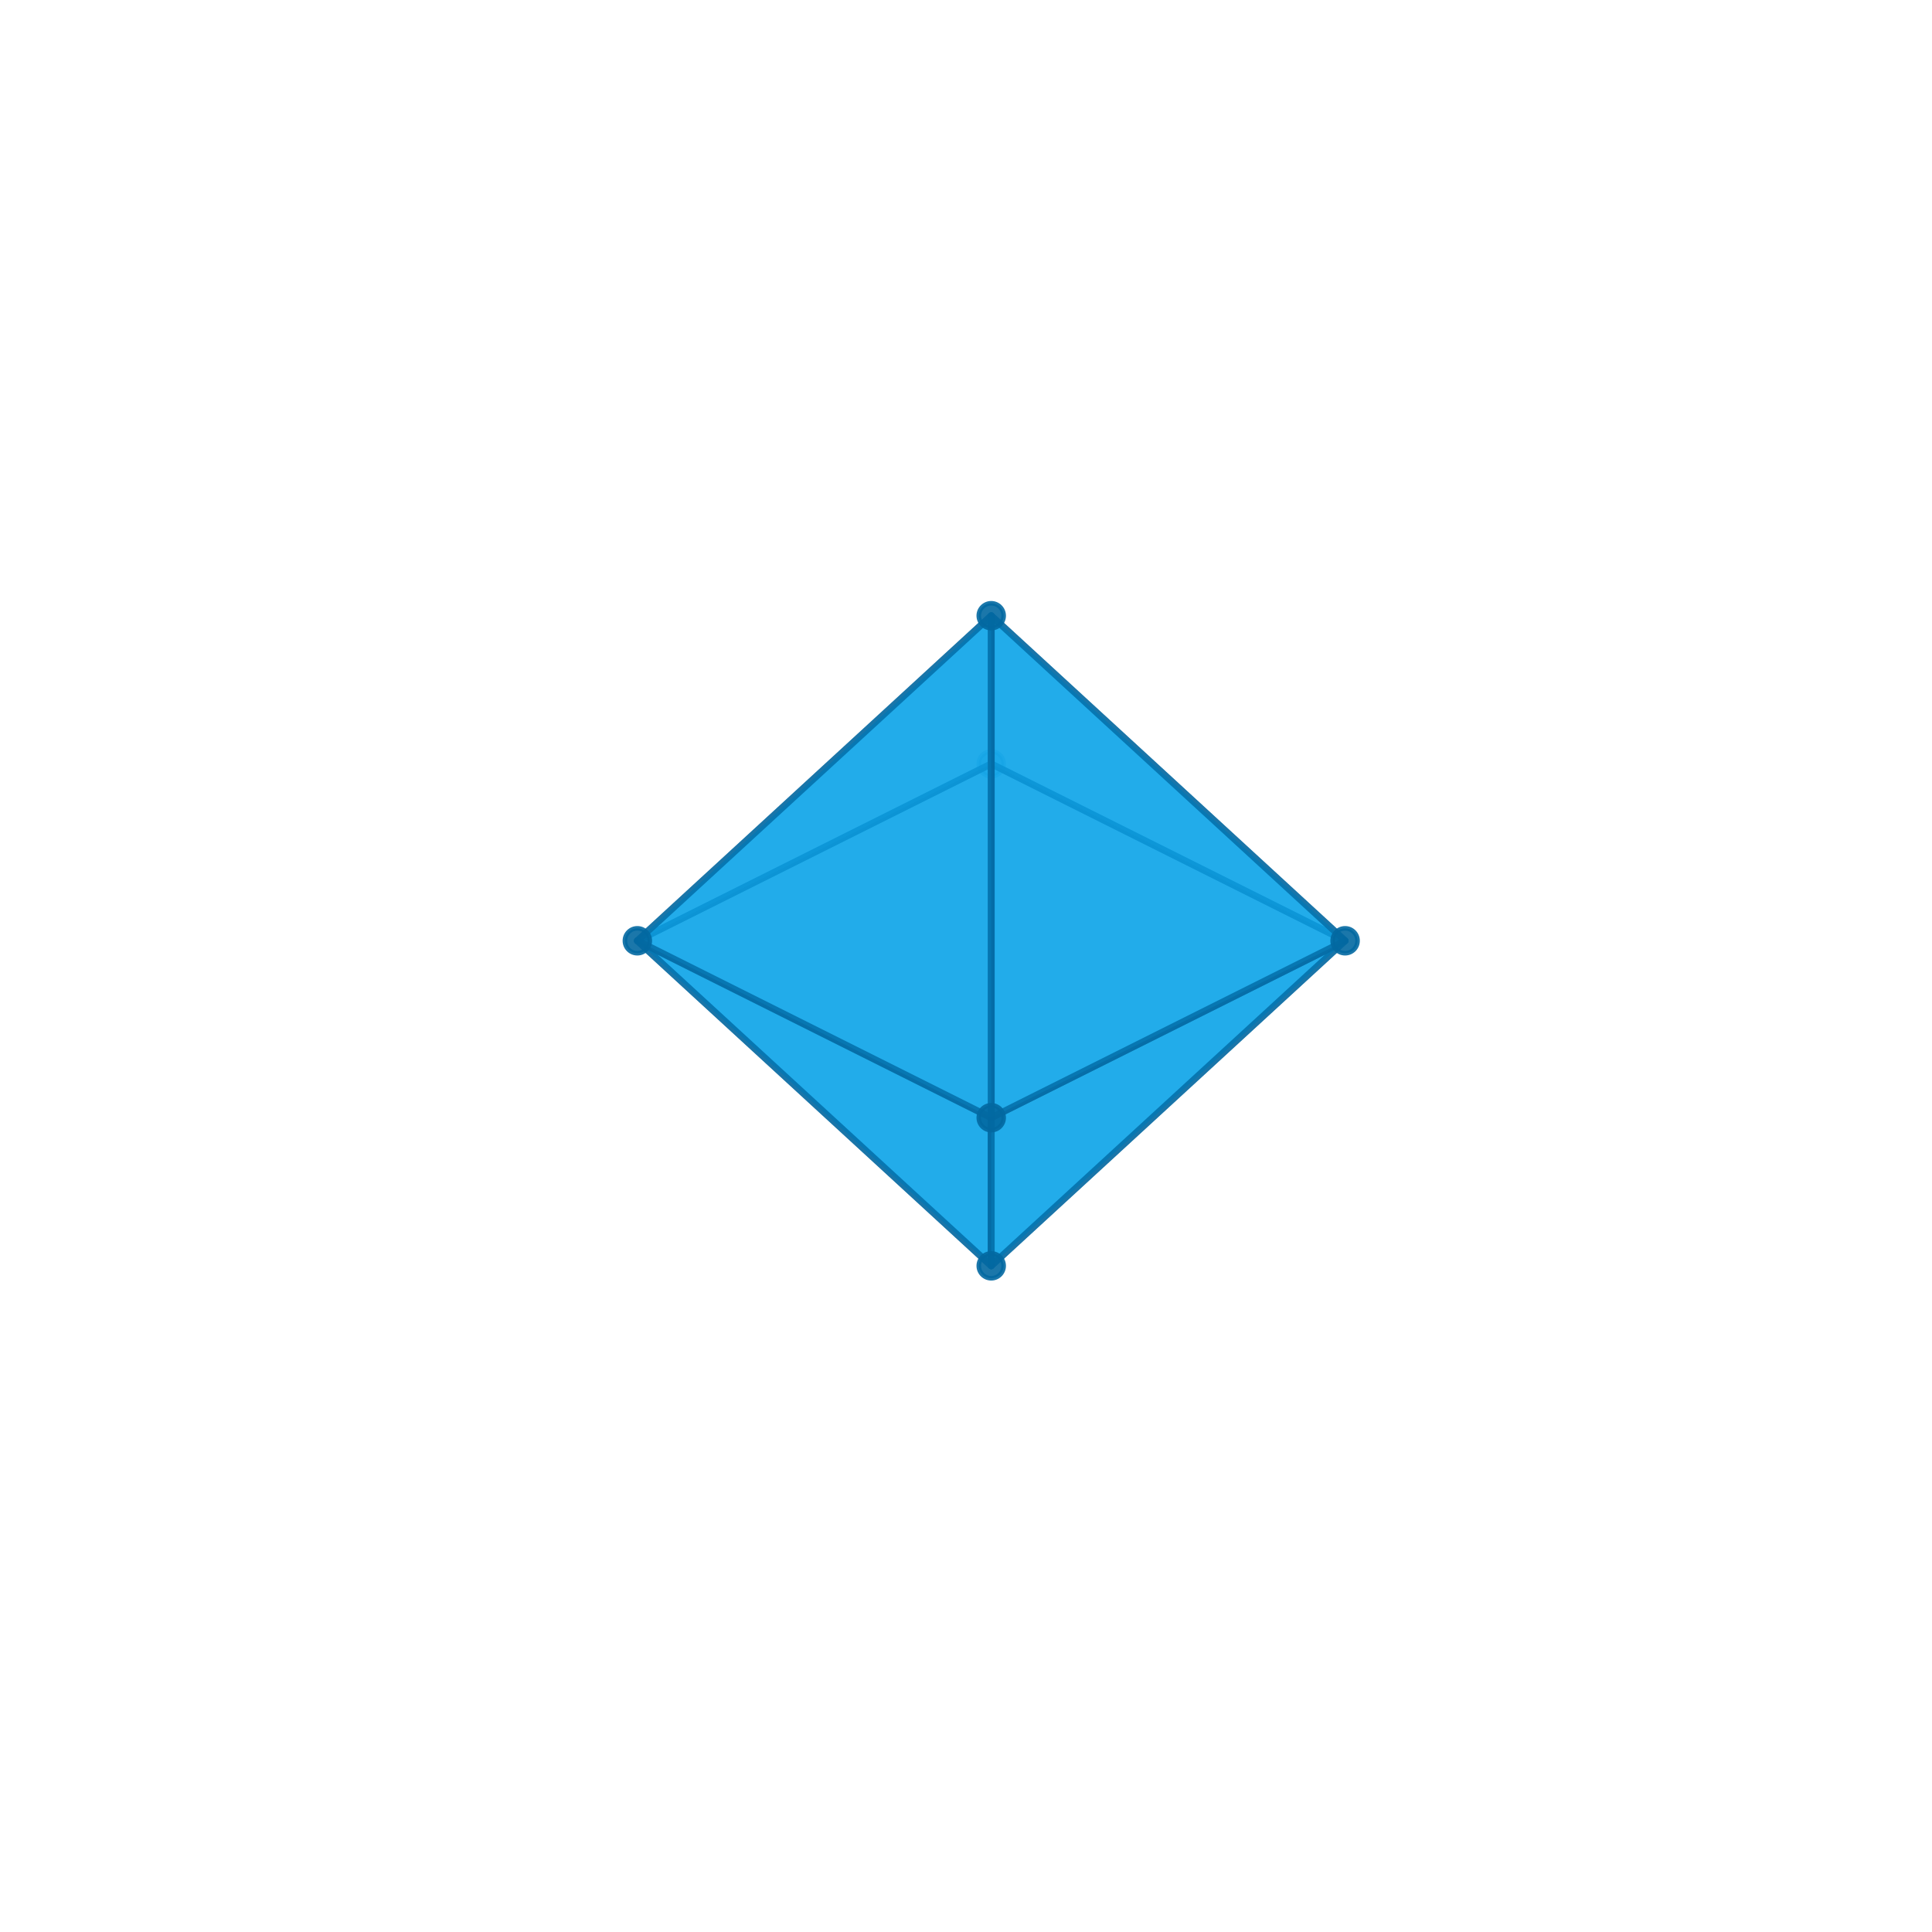
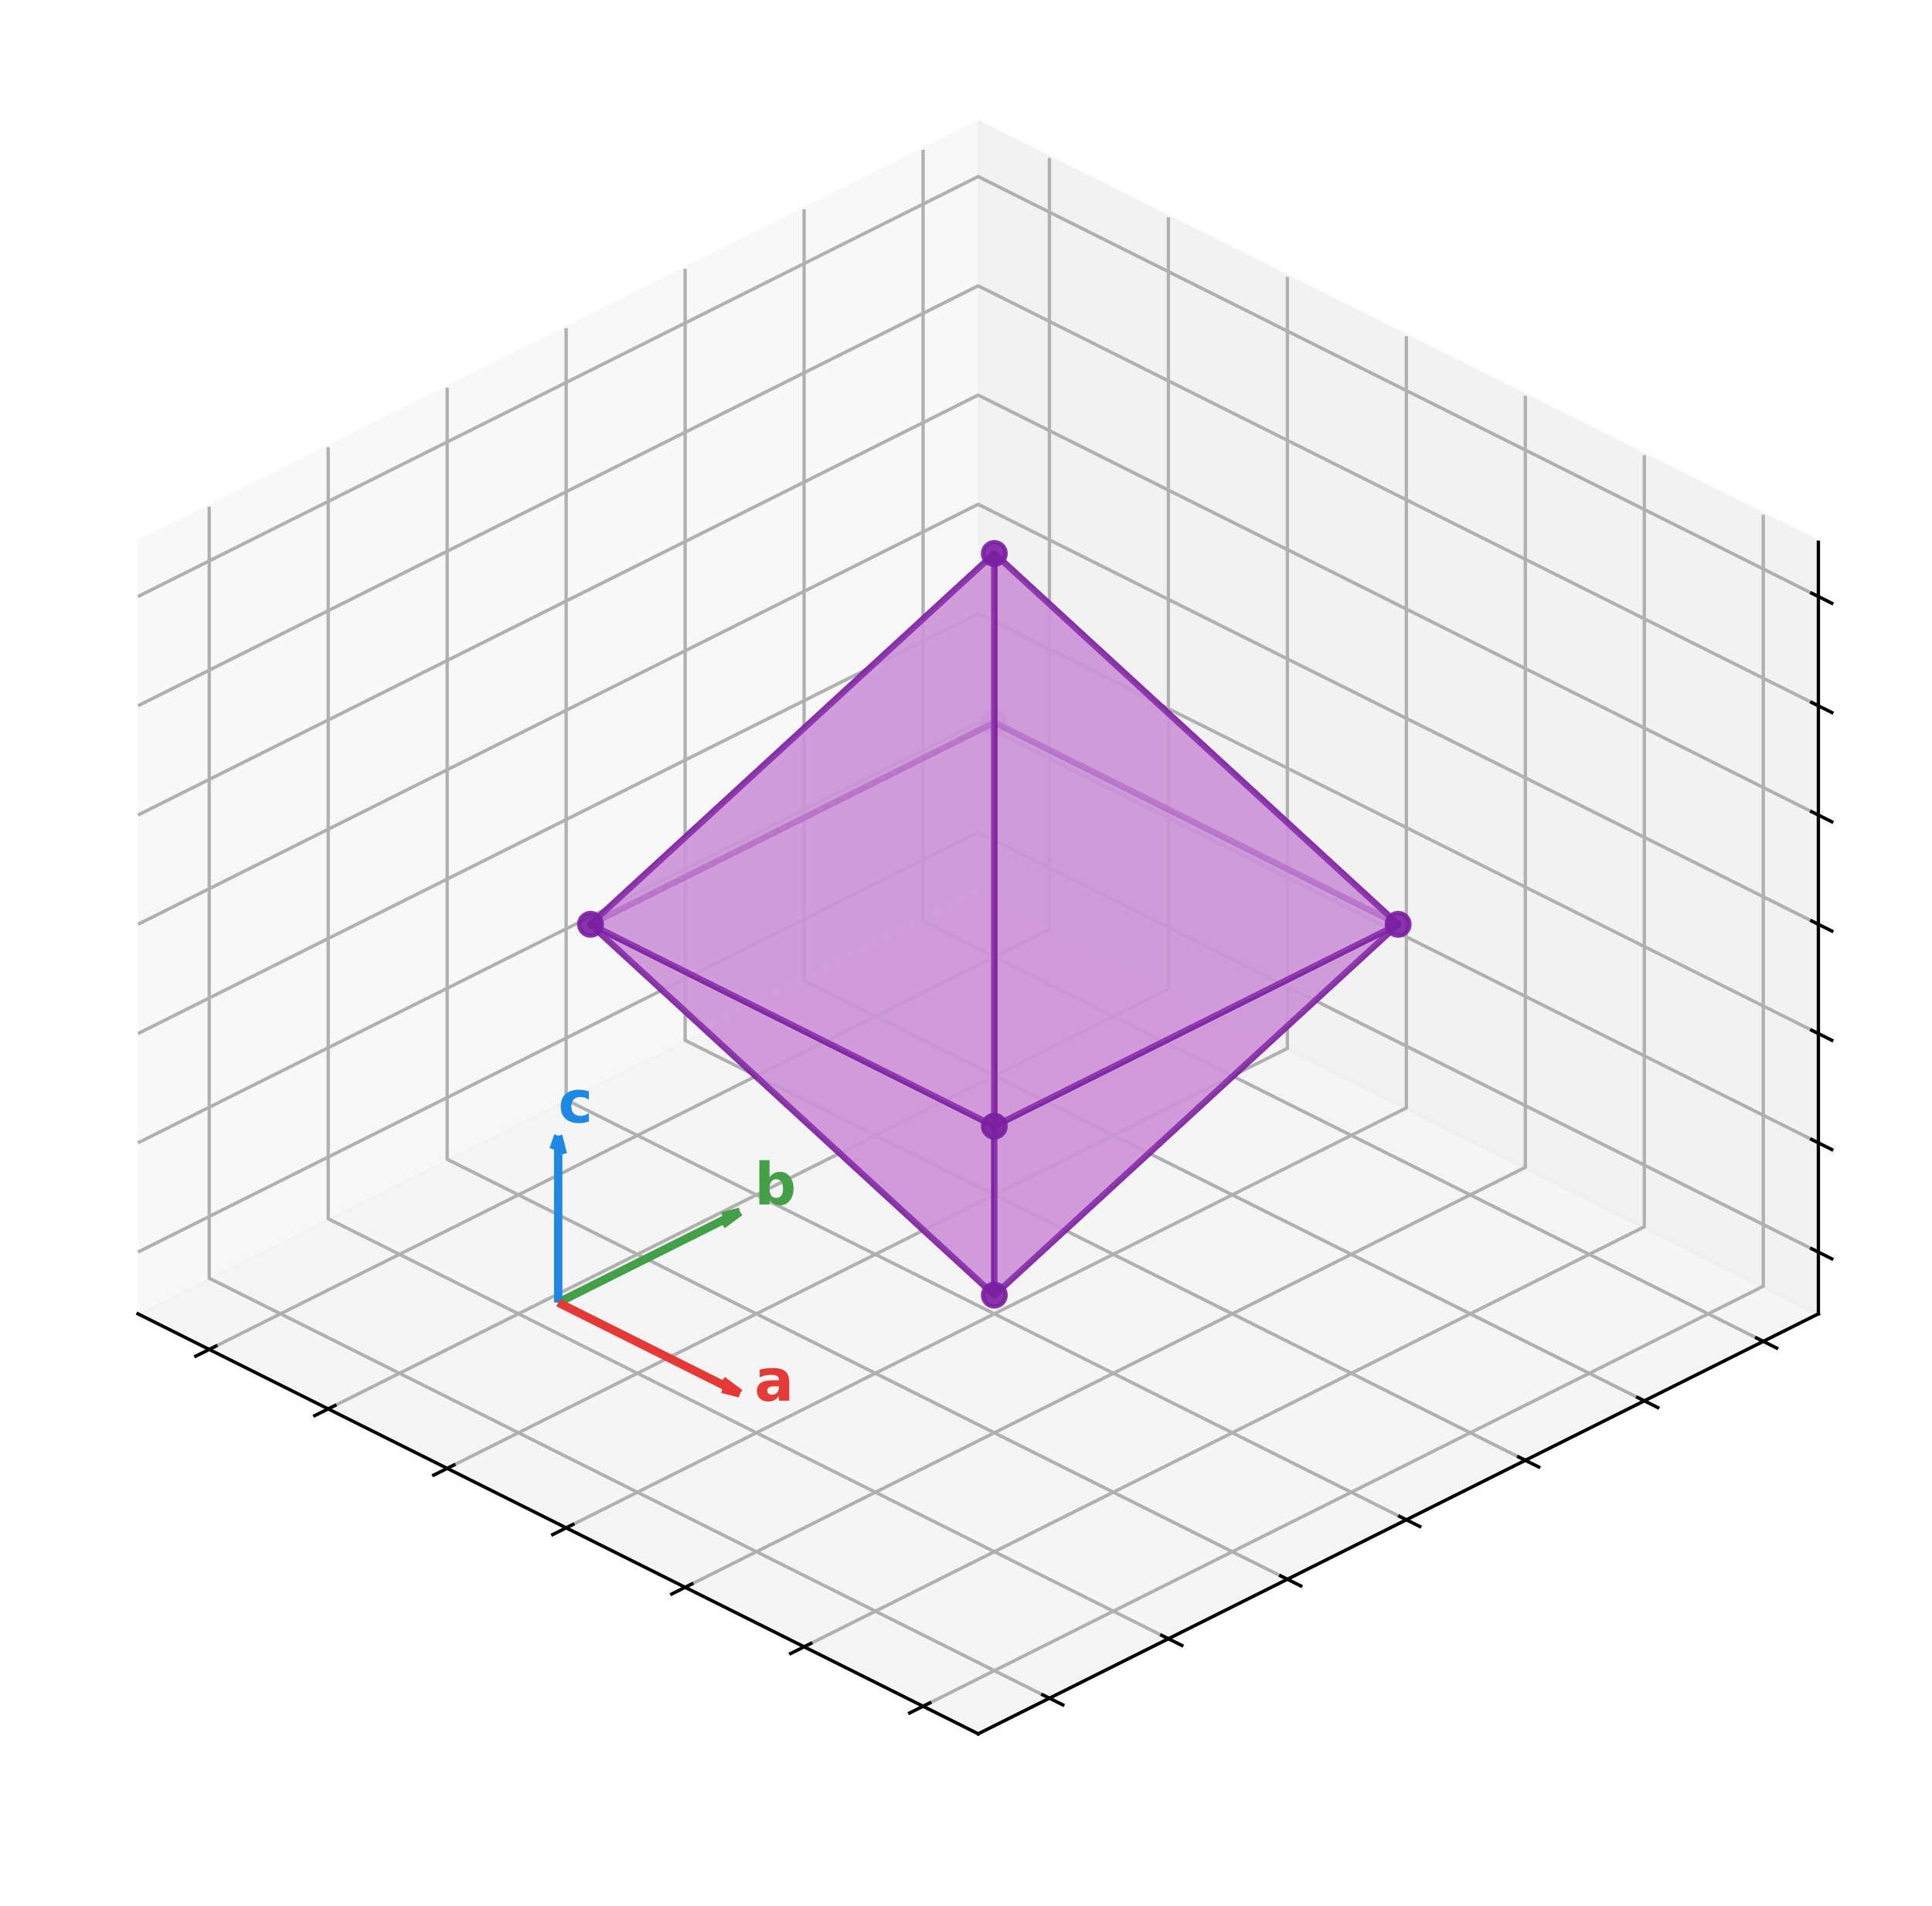
- <svg xmlns="http://www.w3.org/2000/svg" xmlns:xlink="http://www.w3.org/1999/xlink" width="424.8pt" height="424.8pt" viewBox="0 0 424.8 424.8" version="1.1">
+ <svg xmlns="http://www.w3.org/2000/svg" xmlns:xlink="http://www.w3.org/1999/xlink" width="464.059pt" height="457.92pt" viewBox="0 0 464.059 457.92" version="1.1">
  <defs>
    <style type="text/css">*{stroke-linejoin: round; stroke-linecap: butt}</style>
  </defs>
  <g id="figure_1">
    <g id="patch_1">
-       <path d="M 0 424.8  L 424.8 424.8  L 424.8 0  L 0 0  z " style="fill: #ffffff" />
+       <path d="M 0 457.92  L 464.059 457.92  L 464.059 0  L 0 0  z " style="fill: #ffffff" />
    </g>
    <g id="patch_2">
-       <path d="M 7.2 417.6  L 417.6 417.6  L 417.6 7.2  L 7.2 7.2  z " style="fill: #ffffff" />
+       <path d="M 7.2 450.72  L 450.72 450.72  L 450.72 7.2  L 7.2 7.2  z " style="fill: #ffffff" />
+     </g>
+     <g id="pane3d_1">
+       <g id="patch_3">
+         <path d="M 33.141 315.655  L 234.954 214.749  L 234.954 29.372  L 33.141 130.278  " style="fill: #f2f2f2; opacity: 0.5; stroke: #f2f2f2; stroke-linejoin: miter" />
+       </g>
+     </g>
+     <g id="pane3d_2">
+       <g id="patch_4">
+         <path d="M 234.954 214.749  L 436.766 315.655  L 436.766 130.278  L 234.954 29.372  " style="fill: #e6e6e6; opacity: 0.5; stroke: #e6e6e6; stroke-linejoin: miter" />
+       </g>
+     </g>
+     <g id="pane3d_3">
+       <g id="patch_5">
+         <path d="M 33.141 315.655  L 234.954 416.561  L 436.766 315.655  L 234.954 214.749  " style="fill: #ececec; opacity: 0.5; stroke: #ececec; stroke-linejoin: miter" />
+       </g>
+     </g>
+     <g id="grid3d_1">
+       <g id="Line3DCollection_1">
+         <path d="M 50.253 324.211  L 252.065 223.305  L 252.065 37.928  " style="fill: none; stroke: #b0b0b0; stroke-width: 0.8" />
+         <path d="M 78.831 338.5  L 280.643 237.594  L 280.643 52.217  " style="fill: none; stroke: #b0b0b0; stroke-width: 0.8" />
+         <path d="M 107.409 352.789  L 309.221 251.883  L 309.221 66.506  " style="fill: none; stroke: #b0b0b0; stroke-width: 0.8" />
+         <path d="M 135.987 367.078  L 337.8 266.172  L 337.8 80.795  " style="fill: none; stroke: #b0b0b0; stroke-width: 0.8" />
+         <path d="M 164.565 381.367  L 366.378 280.461  L 366.378 95.084  " style="fill: none; stroke: #b0b0b0; stroke-width: 0.8" />
+         <path d="M 193.143 395.656  L 394.956 294.75  L 394.956 109.373  " style="fill: none; stroke: #b0b0b0; stroke-width: 0.8" />
+         <path d="M 221.722 409.945  L 423.534 309.039  L 423.534 123.662  " style="fill: none; stroke: #b0b0b0; stroke-width: 0.8" />
+       </g>
+     </g>
+     <g id="grid3d_2">
+       <g id="Line3DCollection_2">
+         <path d="M 50.253 121.722  L 50.253 307.099  L 252.065 408.005  " style="fill: none; stroke: #b0b0b0; stroke-width: 0.8" />
+         <path d="M 78.831 107.433  L 78.831 292.81  L 280.643 393.716  " style="fill: none; stroke: #b0b0b0; stroke-width: 0.8" />
+         <path d="M 107.409 93.144  L 107.409 278.521  L 309.221 379.427  " style="fill: none; stroke: #b0b0b0; stroke-width: 0.8" />
+         <path d="M 135.987 78.855  L 135.987 264.232  L 337.8 365.138  " style="fill: none; stroke: #b0b0b0; stroke-width: 0.8" />
+         <path d="M 164.565 64.566  L 164.565 249.943  L 366.378 350.849  " style="fill: none; stroke: #b0b0b0; stroke-width: 0.8" />
+         <path d="M 193.143 50.277  L 193.143 235.654  L 394.956 336.56  " style="fill: none; stroke: #b0b0b0; stroke-width: 0.8" />
+         <path d="M 221.722 35.988  L 221.722 221.365  L 423.534 322.271  " style="fill: none; stroke: #b0b0b0; stroke-width: 0.8" />
+       </g>
+     </g>
+     <g id="grid3d_3">
+       <g id="Line3DCollection_3">
+         <path d="M 436.766 300.827  L 234.954 199.921  L 33.141 300.827  " style="fill: none; stroke: #b0b0b0; stroke-width: 0.8" />
+         <path d="M 436.766 274.577  L 234.954 173.671  L 33.141 274.577  " style="fill: none; stroke: #b0b0b0; stroke-width: 0.8" />
+         <path d="M 436.766 248.326  L 234.954 147.42  L 33.141 248.326  " style="fill: none; stroke: #b0b0b0; stroke-width: 0.8" />
+         <path d="M 436.766 222.076  L 234.954 121.169  L 33.141 222.076  " style="fill: none; stroke: #b0b0b0; stroke-width: 0.8" />
+         <path d="M 436.766 195.825  L 234.954 94.919  L 33.141 195.825  " style="fill: none; stroke: #b0b0b0; stroke-width: 0.8" />
+         <path d="M 436.766 169.574  L 234.954 68.668  L 33.141 169.574  " style="fill: none; stroke: #b0b0b0; stroke-width: 0.8" />
+         <path d="M 436.766 143.324  L 234.954 42.418  L 33.141 143.324  " style="fill: none; stroke: #b0b0b0; stroke-width: 0.8" />
+       </g>
+     </g>
+     <g id="axis3d_1">
+       <g id="line2d_1">
+         <path d="M 33.141 315.655  L 234.954 416.561  " style="fill: none; stroke: #000000; stroke-width: 0.8; stroke-linecap: square" />
+       </g>
+       <g id="xtick_1">
+         <g id="line2d_2">
+           <path d="M 51.868 323.403  L 47.024 325.825  " style="fill: none; stroke: #000000; stroke-width: 0.8; stroke-linecap: square" />
+         </g>
+       </g>
+       <g id="xtick_2">
+         <g id="line2d_3">
+           <path d="M 80.446 337.692  L 75.602 340.114  " style="fill: none; stroke: #000000; stroke-width: 0.8; stroke-linecap: square" />
+         </g>
+       </g>
+       <g id="xtick_3">
+         <g id="line2d_4">
+           <path d="M 109.024 351.981  L 104.18 354.403  " style="fill: none; stroke: #000000; stroke-width: 0.8; stroke-linecap: square" />
+         </g>
+       </g>
+       <g id="xtick_4">
+         <g id="line2d_5">
+           <path d="M 137.602 366.27  L 132.758 368.692  " style="fill: none; stroke: #000000; stroke-width: 0.8; stroke-linecap: square" />
+         </g>
+       </g>
+       <g id="xtick_5">
+         <g id="line2d_6">
+           <path d="M 166.18 380.559  L 161.336 382.981  " style="fill: none; stroke: #000000; stroke-width: 0.8; stroke-linecap: square" />
+         </g>
+       </g>
+       <g id="xtick_6">
+         <g id="line2d_7">
+           <path d="M 194.758 394.848  L 189.914 397.27  " style="fill: none; stroke: #000000; stroke-width: 0.8; stroke-linecap: square" />
+         </g>
+       </g>
+       <g id="xtick_7">
+         <g id="line2d_8">
+           <path d="M 223.336 409.137  L 218.493 411.559  " style="fill: none; stroke: #000000; stroke-width: 0.8; stroke-linecap: square" />
+         </g>
+       </g>
+     </g>
+     <g id="axis3d_2">
+       <g id="line2d_9">
+         <path d="M 436.766 315.655  L 234.954 416.561  " style="fill: none; stroke: #000000; stroke-width: 0.8; stroke-linecap: square" />
+       </g>
+       <g id="xtick_8">
+         <g id="line2d_10">
+           <path d="M 250.451 407.197  L 255.294 409.619  " style="fill: none; stroke: #000000; stroke-width: 0.8; stroke-linecap: square" />
+         </g>
+       </g>
+       <g id="xtick_9">
+         <g id="line2d_11">
+           <path d="M 279.029 392.908  L 283.872 395.33  " style="fill: none; stroke: #000000; stroke-width: 0.8; stroke-linecap: square" />
+         </g>
+       </g>
+       <g id="xtick_10">
+         <g id="line2d_12">
+           <path d="M 307.607 378.619  L 312.45 381.041  " style="fill: none; stroke: #000000; stroke-width: 0.8; stroke-linecap: square" />
+         </g>
+       </g>
+       <g id="xtick_11">
+         <g id="line2d_13">
+           <path d="M 336.185 364.33  L 341.028 366.752  " style="fill: none; stroke: #000000; stroke-width: 0.8; stroke-linecap: square" />
+         </g>
+       </g>
+       <g id="xtick_12">
+         <g id="line2d_14">
+           <path d="M 364.763 350.041  L 369.607 352.463  " style="fill: none; stroke: #000000; stroke-width: 0.8; stroke-linecap: square" />
+         </g>
+       </g>
+       <g id="xtick_13">
+         <g id="line2d_15">
+           <path d="M 393.341 335.752  L 398.185 338.174  " style="fill: none; stroke: #000000; stroke-width: 0.8; stroke-linecap: square" />
+         </g>
+       </g>
+       <g id="xtick_14">
+         <g id="line2d_16">
+           <path d="M 421.919 321.463  L 426.763 323.885  " style="fill: none; stroke: #000000; stroke-width: 0.8; stroke-linecap: square" />
+         </g>
+       </g>
+     </g>
+     <g id="axis3d_3">
+       <g id="line2d_17">
+         <path d="M 436.766 315.655  L 436.766 130.278  " style="fill: none; stroke: #000000; stroke-width: 0.8; stroke-linecap: square" />
+       </g>
+       <g id="xtick_15">
+         <g id="line2d_18">
+           <path d="M 435.151 300.02  L 439.995 302.442  " style="fill: none; stroke: #000000; stroke-width: 0.8; stroke-linecap: square" />
+         </g>
+       </g>
+       <g id="xtick_16">
+         <g id="line2d_19">
+           <path d="M 435.151 273.769  L 439.995 276.191  " style="fill: none; stroke: #000000; stroke-width: 0.8; stroke-linecap: square" />
+         </g>
+       </g>
+       <g id="xtick_17">
+         <g id="line2d_20">
+           <path d="M 435.151 247.519  L 439.995 249.941  " style="fill: none; stroke: #000000; stroke-width: 0.8; stroke-linecap: square" />
+         </g>
+       </g>
+       <g id="xtick_18">
+         <g id="line2d_21">
+           <path d="M 435.151 221.268  L 439.995 223.69  " style="fill: none; stroke: #000000; stroke-width: 0.8; stroke-linecap: square" />
+         </g>
+       </g>
+       <g id="xtick_19">
+         <g id="line2d_22">
+           <path d="M 435.151 195.018  L 439.995 197.439  " style="fill: none; stroke: #000000; stroke-width: 0.8; stroke-linecap: square" />
+         </g>
+       </g>
+       <g id="xtick_20">
+         <g id="line2d_23">
+           <path d="M 435.151 168.767  L 439.995 171.189  " style="fill: none; stroke: #000000; stroke-width: 0.8; stroke-linecap: square" />
+         </g>
+       </g>
+       <g id="xtick_21">
+         <g id="line2d_24">
+           <path d="M 435.151 142.516  L 439.995 144.938  " style="fill: none; stroke: #000000; stroke-width: 0.8; stroke-linecap: square" />
+         </g>
+       </g>
    </g>
    <g id="axes_1">
      <g id="Path3DCollection_1">
        <defs>
-           <path id="ma6608abec1" d="M 0 2.739  C 0.726 2.739 1.423 2.45 1.936 1.936  C 2.45 1.423 2.739 0.726 2.739 0  C 2.739 -0.726 2.45 -1.423 1.936 -1.936  C 1.423 -2.45 0.726 -2.739 0 -2.739  C -0.726 -2.739 -1.423 -2.45 -1.936 -1.936  C -2.45 -1.423 -2.739 -0.726 -2.739 0  C -2.739 0.726 -2.45 1.423 -1.936 1.936  C -1.423 2.45 -0.726 2.739 0 2.739  z " style="stroke: #0369a1; stroke-opacity: 0.3" />
+           <path id="m015209354a" d="M 0 2.739  C 0.726 2.739 1.423 2.45 1.936 1.936  C 2.45 1.423 2.739 0.726 2.739 0  C 2.739 -0.726 2.45 -1.423 1.936 -1.936  C 1.423 -2.45 0.726 -2.739 0 -2.739  C -0.726 -2.739 -1.423 -2.45 -1.936 -1.936  C -2.45 -1.423 -2.739 -0.726 -2.739 0  C -2.739 0.726 -2.45 1.423 -1.936 1.936  C -1.423 2.45 -0.726 2.739 0 2.739  z " style="stroke: #7b1fa2; stroke-opacity: 0.3" />
        </defs>
-         <g clip-path="url(#p3aa92a0c55)">
-           <use xlink:href="#ma6608abec1" x="217.946" y="167.95" style="fill: #0369a1; fill-opacity: 0.3; stroke: #0369a1; stroke-opacity: 0.3" />
-         </g>
+         <g clip-path="url(#pff820c8437)">
+           <use xlink:href="#m015209354a" x="238.833" y="173.577" style="fill: #7b1fa2; fill-opacity: 0.3; stroke: #7b1fa2; stroke-opacity: 0.3" />
+         </g>
+       </g>
+       <g id="text_1">
+         <g style="fill: #e53935" transform="translate(181.2171 336.5252) scale(0.14 -0.14)">
+           <defs>
+             <path id="DejaVuSans-Bold-61" d="M 2106 1575  Q 1756 1575 1579 1456  Q 1403 1338 1403 1106  Q 1403 894 1545 773  Q 1688 653 1941 653  Q 2256 653 2472 879  Q 2688 1106 2688 1447  L 2688 1575  L 2106 1575  z M 3816 1997  L 3816 0  L 2688 0  L 2688 519  Q 2463 200 2181 54  Q 1900 -91 1497 -91  Q 953 -91 614 226  Q 275 544 275 1050  Q 275 1666 698 1953  Q 1122 2241 2028 2241  L 2688 2241  L 2688 2328  Q 2688 2594 2478 2717  Q 2269 2841 1825 2841  Q 1466 2841 1156 2769  Q 847 2697 581 2553  L 581 3406  Q 941 3494 1303 3539  Q 1666 3584 2028 3584  Q 2975 3584 3395 3211  Q 3816 2838 3816 1997  z " transform="scale(0.015625)" />
+           </defs>
+           <use xlink:href="#DejaVuSans-Bold-61" />
+         </g>
+       </g>
+       <g id="text_2">
+         <g style="fill: #43a047" transform="translate(181.2171 289.3847) scale(0.14 -0.14)">
+           <defs>
+             <path id="DejaVuSans-Bold-62" d="M 2400 722  Q 2759 722 2948 984  Q 3138 1247 3138 1747  Q 3138 2247 2948 2509  Q 2759 2772 2400 2772  Q 2041 2772 1848 2508  Q 1656 2244 1656 1747  Q 1656 1250 1848 986  Q 2041 722 2400 722  z M 1656 2988  Q 1888 3294 2169 3439  Q 2450 3584 2816 3584  Q 3463 3584 3878 3070  Q 4294 2556 4294 1747  Q 4294 938 3878 423  Q 3463 -91 2816 -91  Q 2450 -91 2169 54  Q 1888 200 1656 506  L 1656 0  L 538 0  L 538 4863  L 1656 4863  L 1656 2988  z " transform="scale(0.015625)" />
+           </defs>
+           <use xlink:href="#DejaVuSans-Bold-62" />
+         </g>
+       </g>
+       <g id="text_3">
+         <g style="fill: #1e88e5" transform="translate(134.0766 269.6536) scale(0.14 -0.14)">
+           <defs>
+             <path id="DejaVuSans-Bold-63" d="M 3366 3391  L 3366 2478  Q 3138 2634 2908 2709  Q 2678 2784 2431 2784  Q 1963 2784 1702 2511  Q 1441 2238 1441 1747  Q 1441 1256 1702 982  Q 1963 709 2431 709  Q 2694 709 2930 787  Q 3166 866 3366 1019  L 3366 103  Q 3103 6 2833 -42  Q 2563 -91 2291 -91  Q 1344 -91 809 395  Q 275 881 275 1747  Q 275 2613 809 3098  Q 1344 3584 2291 3584  Q 2566 3584 2833 3536  Q 3100 3488 3366 3391  z " transform="scale(0.015625)" />
+           </defs>
+           <use xlink:href="#DejaVuSans-Bold-63" />
+         </g>
+       </g>
+       <g id="Line3DCollection_4">
+         <path d="M 177.725 291.131  L 134.077 312.955  " clip-path="url(#pff820c8437)" style="fill: none; stroke: #43a047; stroke-width: 2" />
+         <path d="M 177.725 291.131  L 173.509 294.276  " clip-path="url(#pff820c8437)" style="fill: none; stroke: #43a047; stroke-width: 2" />
+         <path d="M 177.725 291.131  L 173.509 292.201  " clip-path="url(#pff820c8437)" style="fill: none; stroke: #43a047; stroke-width: 2" />
+       </g>
+       <g id="Line3DCollection_5">
+         <path d="M 134.077 272.861  L 134.077 312.955  " clip-path="url(#pff820c8437)" style="fill: none; stroke: #1e88e5; stroke-width: 2" />
+         <path d="M 134.077 272.861  L 132.947 276.169  " clip-path="url(#pff820c8437)" style="fill: none; stroke: #1e88e5; stroke-width: 2" />
+         <path d="M 134.077 272.861  L 135.206 277.299  " clip-path="url(#pff820c8437)" style="fill: none; stroke: #1e88e5; stroke-width: 2" />
+       </g>
+       <g id="Line3DCollection_6">
+         <path d="M 177.725 334.779  L 134.077 312.955  " clip-path="url(#pff820c8437)" style="fill: none; stroke: #e53935; stroke-width: 2" />
+         <path d="M 177.725 334.779  L 173.509 333.709  " clip-path="url(#pff820c8437)" style="fill: none; stroke: #e53935; stroke-width: 2" />
+         <path d="M 177.725 334.779  L 173.509 331.634  " clip-path="url(#pff820c8437)" style="fill: none; stroke: #e53935; stroke-width: 2" />
      </g>
      <g id="Poly3DCollection_1">
-         <path d="M 217.946 278.326  L 140.137 206.854  L 217.946 167.95  z " clip-path="url(#p3aa92a0c55)" style="fill: #0ea5e9; fill-opacity: 0.7; stroke: #0369a1; stroke-opacity: 0.7; stroke-width: 1.5" />
-         <path d="M 295.755 206.854  L 217.946 278.326  L 217.946 167.95  z " clip-path="url(#p3aa92a0c55)" style="fill: #0ea5e9; fill-opacity: 0.7; stroke: #0369a1; stroke-opacity: 0.7; stroke-width: 1.5" />
-         <path d="M 217.946 167.95  L 140.137 206.854  L 217.946 135.382  z " clip-path="url(#p3aa92a0c55)" style="fill: #0ea5e9; fill-opacity: 0.7; stroke: #0369a1; stroke-opacity: 0.7; stroke-width: 1.5" />
-         <path d="M 217.946 167.95  L 217.946 135.382  L 295.755 206.854  z " clip-path="url(#p3aa92a0c55)" style="fill: #0ea5e9; fill-opacity: 0.7; stroke: #0369a1; stroke-opacity: 0.7; stroke-width: 1.5" />
-         <path d="M 217.946 278.326  L 217.946 245.759  L 140.137 206.854  z " clip-path="url(#p3aa92a0c55)" style="fill: #0ea5e9; fill-opacity: 0.7; stroke: #0369a1; stroke-opacity: 0.7; stroke-width: 1.5" />
-         <path d="M 295.755 206.854  L 217.946 245.759  L 217.946 278.326  z " clip-path="url(#p3aa92a0c55)" style="fill: #0ea5e9; fill-opacity: 0.7; stroke: #0369a1; stroke-opacity: 0.7; stroke-width: 1.5" />
-         <path d="M 217.946 135.382  L 217.946 245.759  L 295.755 206.854  z " clip-path="url(#p3aa92a0c55)" style="fill: #0ea5e9; fill-opacity: 0.7; stroke: #0369a1; stroke-opacity: 0.7; stroke-width: 1.5" />
-         <path d="M 140.137 206.854  L 217.946 245.759  L 217.946 135.382  z " clip-path="url(#p3aa92a0c55)" style="fill: #0ea5e9; fill-opacity: 0.7; stroke: #0369a1; stroke-opacity: 0.7; stroke-width: 1.5" />
+         <path d="M 238.833 311.173  L 141.836 222.076  L 238.833 173.577  z " clip-path="url(#pff820c8437)" style="fill: #ce93d8; fill-opacity: 0.7; stroke: #7b1fa2; stroke-opacity: 0.7; stroke-width: 1.5" />
+         <path d="M 335.83 222.076  L 238.833 311.173  L 238.833 173.577  z " clip-path="url(#pff820c8437)" style="fill: #ce93d8; fill-opacity: 0.7; stroke: #7b1fa2; stroke-opacity: 0.7; stroke-width: 1.5" />
+         <path d="M 238.833 173.577  L 141.836 222.076  L 238.833 132.978  z " clip-path="url(#pff820c8437)" style="fill: #ce93d8; fill-opacity: 0.7; stroke: #7b1fa2; stroke-opacity: 0.7; stroke-width: 1.5" />
+         <path d="M 238.833 173.577  L 238.833 132.978  L 335.83 222.076  z " clip-path="url(#pff820c8437)" style="fill: #ce93d8; fill-opacity: 0.7; stroke: #7b1fa2; stroke-opacity: 0.7; stroke-width: 1.5" />
+         <path d="M 238.833 311.173  L 238.833 270.574  L 141.836 222.076  z " clip-path="url(#pff820c8437)" style="fill: #ce93d8; fill-opacity: 0.7; stroke: #7b1fa2; stroke-opacity: 0.7; stroke-width: 1.5" />
+         <path d="M 335.83 222.076  L 238.833 270.574  L 238.833 311.173  z " clip-path="url(#pff820c8437)" style="fill: #ce93d8; fill-opacity: 0.7; stroke: #7b1fa2; stroke-opacity: 0.7; stroke-width: 1.5" />
+         <path d="M 238.833 132.978  L 238.833 270.574  L 335.83 222.076  z " clip-path="url(#pff820c8437)" style="fill: #ce93d8; fill-opacity: 0.7; stroke: #7b1fa2; stroke-opacity: 0.7; stroke-width: 1.5" />
+         <path d="M 141.836 222.076  L 238.833 270.574  L 238.833 132.978  z " clip-path="url(#pff820c8437)" style="fill: #ce93d8; fill-opacity: 0.7; stroke: #7b1fa2; stroke-opacity: 0.7; stroke-width: 1.5" />
      </g>
      <g id="Path3DCollection_2">
        <defs>
-           <path id="C0_0_289a74d22e" d="M 0 2.739  C 0.726 2.739 1.423 2.45 1.936 1.936  C 2.45 1.423 2.739 0.726 2.739 -0  C 2.739 -0.726 2.45 -1.423 1.936 -1.936  C 1.423 -2.45 0.726 -2.739 0 -2.739  C -0.726 -2.739 -1.423 -2.45 -1.936 -1.936  C -2.45 -1.423 -2.739 -0.726 -2.739 0  C -2.739 0.726 -2.45 1.423 -1.936 1.936  C -1.423 2.45 -0.726 2.739 0 2.739  z " />
+           <path id="C0_0_a2f52c403c" d="M 0 2.739  C 0.726 2.739 1.423 2.45 1.936 1.936  C 2.45 1.423 2.739 0.726 2.739 -0  C 2.739 -0.726 2.45 -1.423 1.936 -1.936  C 1.423 -2.45 0.726 -2.739 0 -2.739  C -0.726 -2.739 -1.423 -2.45 -1.936 -1.936  C -2.45 -1.423 -2.739 -0.726 -2.739 0  C -2.739 0.726 -2.45 1.423 -1.936 1.936  C -1.423 2.45 -0.726 2.739 0 2.739  z " />
        </defs>
-         <g clip-path="url(#p3aa92a0c55)">
-           <use xlink:href="#C0_0_289a74d22e" x="217.946" y="278.326" style="fill: #0369a1; fill-opacity: 0.9; stroke: #0369a1; stroke-opacity: 0.9" />
-         </g>
-         <g clip-path="url(#p3aa92a0c55)">
-           <use xlink:href="#C0_0_289a74d22e" x="295.755" y="206.854" style="fill: #0369a1; fill-opacity: 0.9; stroke: #0369a1; stroke-opacity: 0.9" />
-         </g>
-         <g clip-path="url(#p3aa92a0c55)">
-           <use xlink:href="#C0_0_289a74d22e" x="140.137" y="206.854" style="fill: #0369a1; fill-opacity: 0.9; stroke: #0369a1; stroke-opacity: 0.9" />
-         </g>
-         <g clip-path="url(#p3aa92a0c55)">
-           <use xlink:href="#C0_0_289a74d22e" x="217.946" y="135.382" style="fill: #0369a1; fill-opacity: 0.9; stroke: #0369a1; stroke-opacity: 0.9" />
-         </g>
-         <g clip-path="url(#p3aa92a0c55)">
-           <use xlink:href="#C0_0_289a74d22e" x="217.946" y="245.759" style="fill: #0369a1; fill-opacity: 0.9; stroke: #0369a1; stroke-opacity: 0.9" />
+         <g clip-path="url(#pff820c8437)">
+           <use xlink:href="#C0_0_a2f52c403c" x="238.833" y="311.173" style="fill: #7b1fa2; fill-opacity: 0.9; stroke: #7b1fa2; stroke-opacity: 0.9" />
+         </g>
+         <g clip-path="url(#pff820c8437)">
+           <use xlink:href="#C0_0_a2f52c403c" x="335.83" y="222.076" style="fill: #7b1fa2; fill-opacity: 0.9; stroke: #7b1fa2; stroke-opacity: 0.9" />
+         </g>
+         <g clip-path="url(#pff820c8437)">
+           <use xlink:href="#C0_0_a2f52c403c" x="141.836" y="222.076" style="fill: #7b1fa2; fill-opacity: 0.9; stroke: #7b1fa2; stroke-opacity: 0.9" />
+         </g>
+         <g clip-path="url(#pff820c8437)">
+           <use xlink:href="#C0_0_a2f52c403c" x="238.833" y="132.978" style="fill: #7b1fa2; fill-opacity: 0.9; stroke: #7b1fa2; stroke-opacity: 0.9" />
+         </g>
+         <g clip-path="url(#pff820c8437)">
+           <use xlink:href="#C0_0_a2f52c403c" x="238.833" y="270.574" style="fill: #7b1fa2; fill-opacity: 0.9; stroke: #7b1fa2; stroke-opacity: 0.9" />
        </g>
      </g>
    </g>
  </g>
  <defs>
-     <clipPath id="p3aa92a0c55">
-       <rect x="7.2" y="7.2" width="410.4" height="410.4" />
+     <clipPath id="pff820c8437">
+       <rect x="7.2" y="7.2" width="443.52" height="443.52" />
    </clipPath>
  </defs>
</svg>
